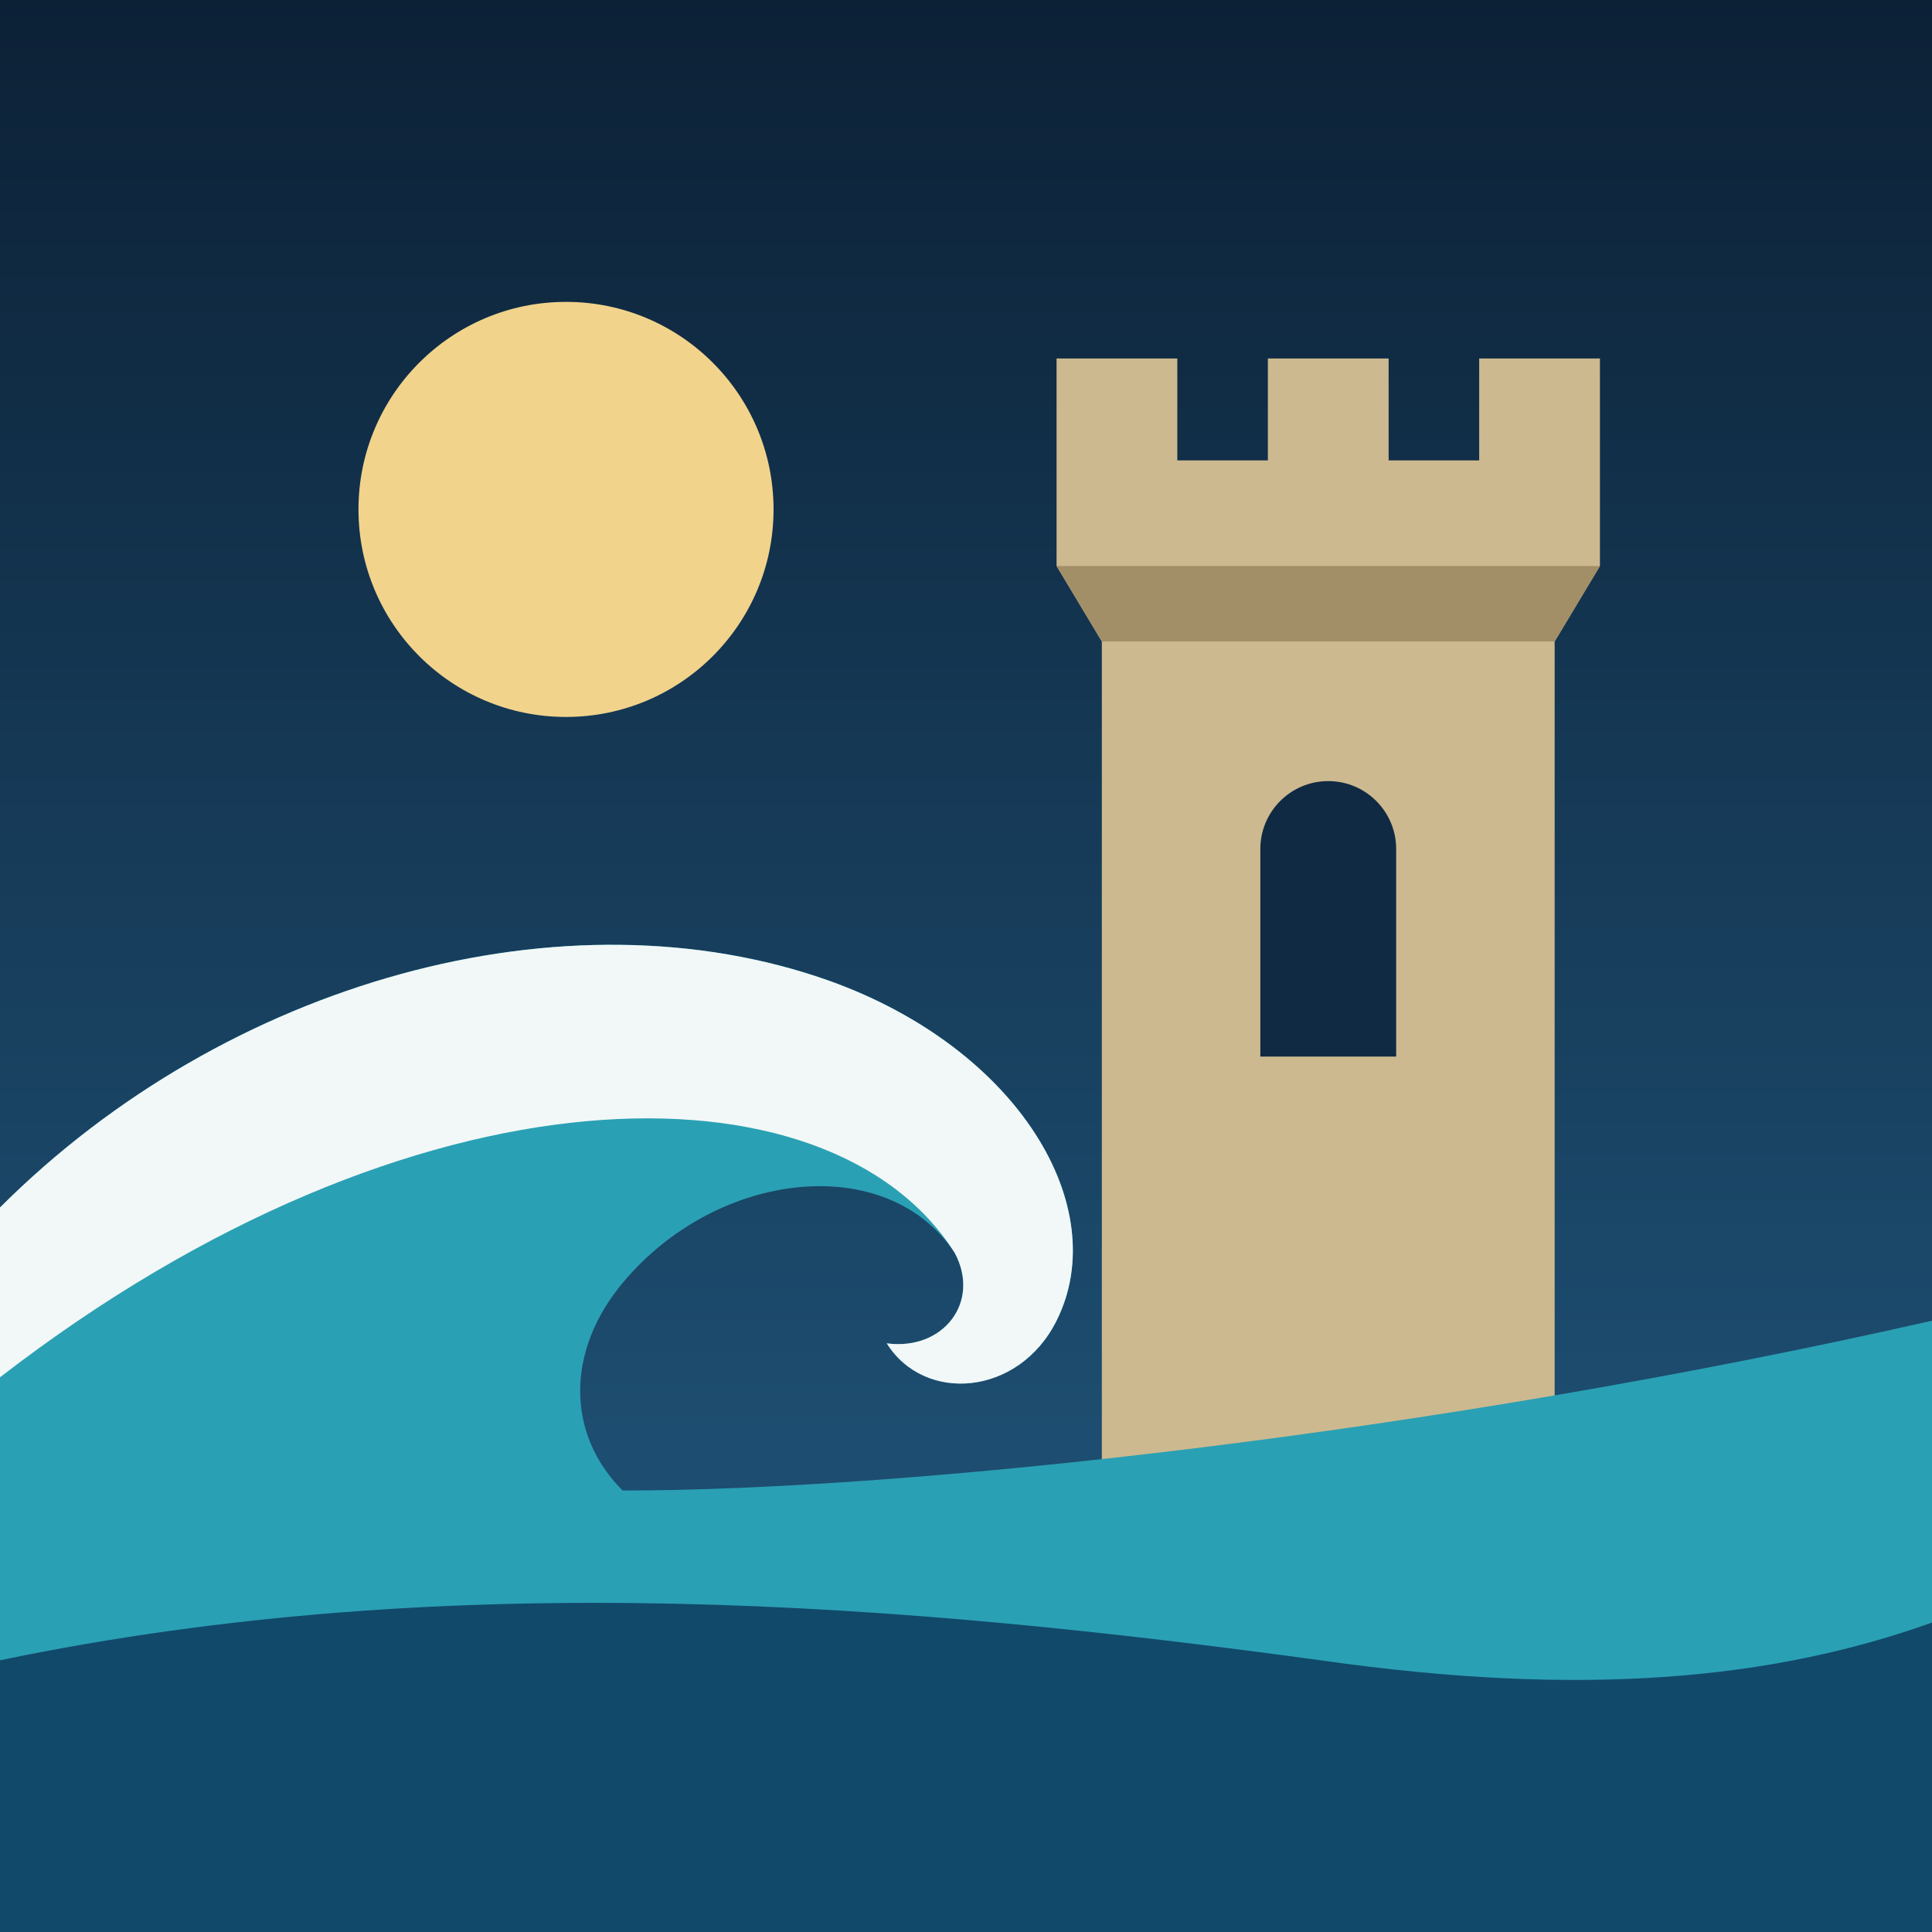
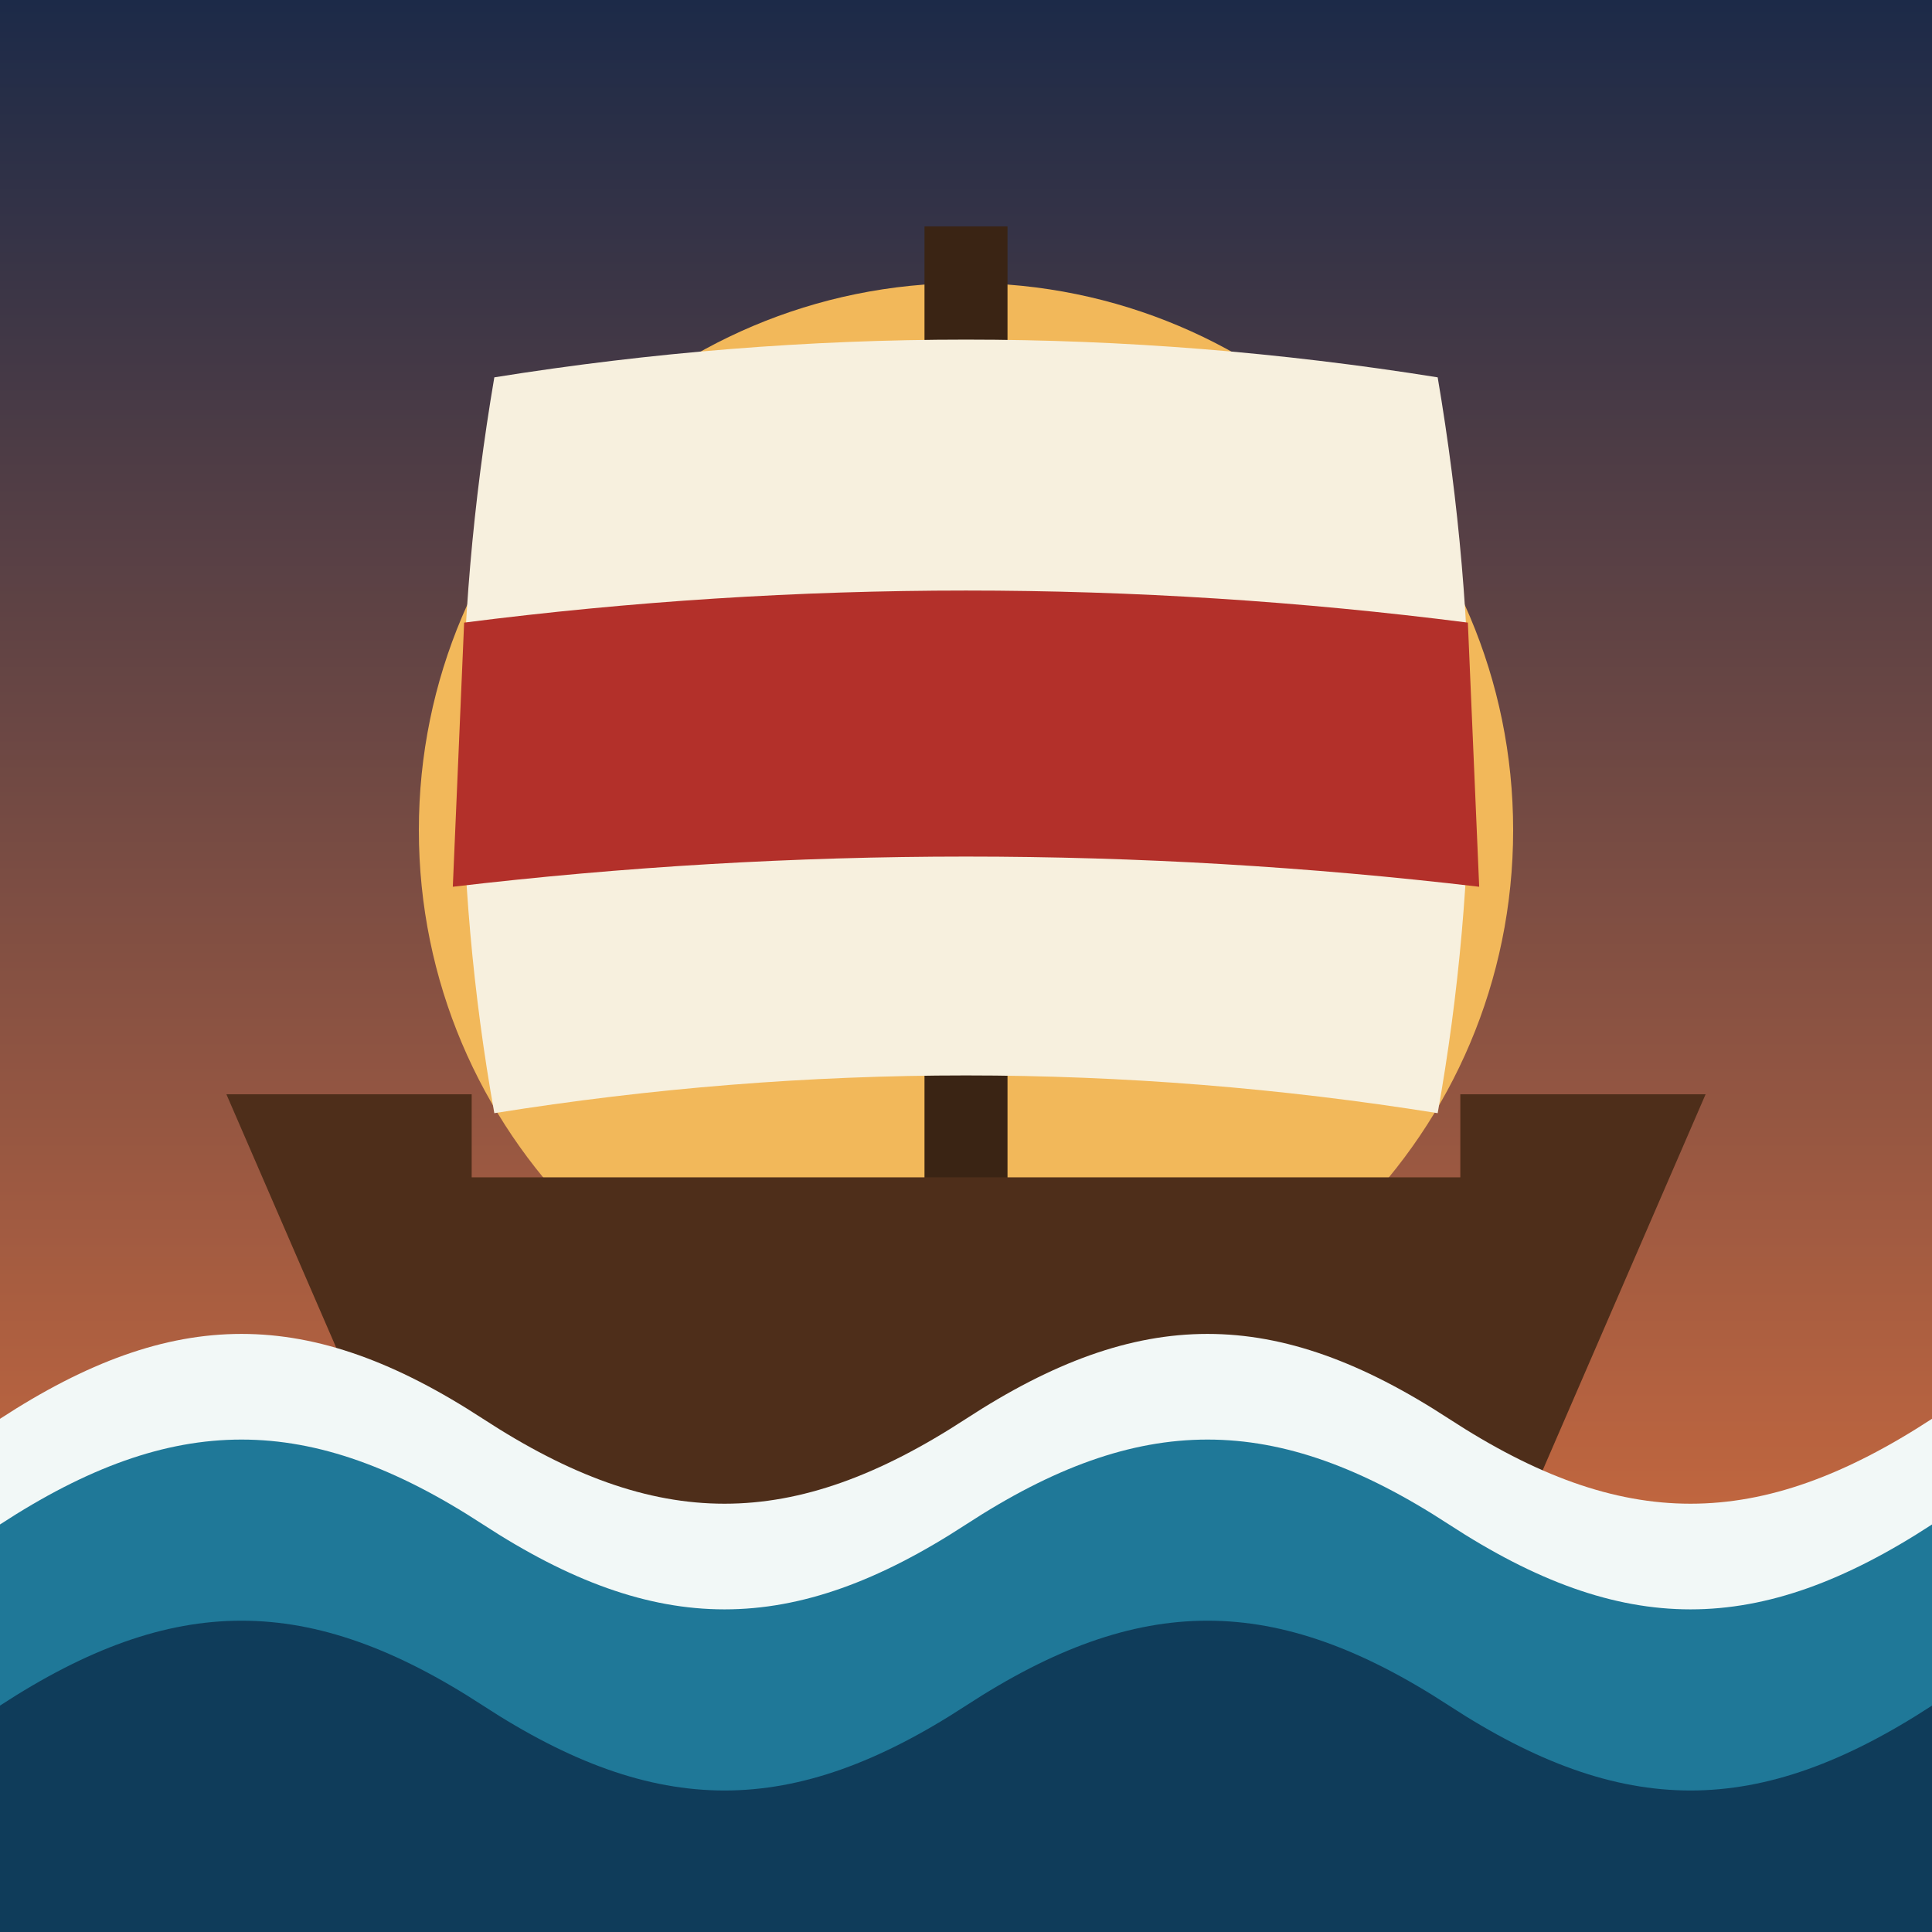
<svg xmlns="http://www.w3.org/2000/svg" viewBox="0 0 1024 1024">
  <defs>
-     <linearGradient id="sky" gradientUnits="userSpaceOnUse" x1="0" y1="0" x2="0" y2="760">
-       <stop offset="0" stop-color="#0c2136" />
-       <stop offset="1" stop-color="#1d4d70" />
+     <linearGradient id="sky" gradientUnits="userSpaceOnUse" x1="0" y1="0" x2="0" y2="800">
+       <stop offset="0" stop-color="#1c2a48" />
+       <stop offset="1" stop-color="#c0663f" />
    </linearGradient>
  </defs>
-   <rect x="-320" y="-320" width="1664" height="1664" fill="url(#sky)" />
-   <circle cx="300" cy="270" r="110" fill="#f1d38c" />
-   <path d="M560 300 V190 h64 v54 h48 v-54 h64 v54 h48 v-54 h64 V300 l-24 40 V1100 H584 V340 Z" fill="#cdb98f" />
-   <path d="M560 300 h288 l-24 40 h-240 z" fill="#a38f67" />
-   <path d="M668 560 v-110 a36 36 0 0 1 72 0 v110 z" fill="#102a43" />
-   <path d="M-320 1344 V800 C-200 790 -90 730 0 640 C120 520 300 470 440 520 C540 556 590 640 560 700 C540 740 490 744 470 712 C500 716 520 690 506 664 C470 610 380 620 330 680 C300 716 300 760 330 790 C480 790 760 760 1024 700 C1120 680 1240 670 1344 670 V1344 Z" fill="#2aa0b4" />
-   <path d="M-320 800 C-200 790 -90 730 0 640 C120 520 300 470 440 520 C540 556 590 640 560 700 C540 740 490 744 470 712 C500 716 520 690 506 664 C440 560 220 560 0 730 C-110 815 -200 845 -320 850 Z" fill="#f2f8f7" />
-   <path d="M-320 1344 V930 C-200 925 -120 905 0 880 C240 830 480 850 700 880 C840 900 940 890 1024 860 C1140 830 1240 830 1344 840 V1344 Z" fill="#11496b" />
+   <rect x="-512" y="-512" width="2048" height="2048" fill="url(#sky)" />
+   <circle cx="512" cy="440" r="290" fill="#f2b85a" />
+   <rect x="490" y="120" width="44" height="580" fill="#3a2414" />
+   <path d="M262 200 Q512 160 762 200 Q796 400 762 590 Q512 550 262 590 Q228 400 262 200 Z" fill="#f7f0de" />
+   <path d="M246 330 Q512 296 778 330 L784 470 Q512 438 240 470 Z" fill="#b3302a" />
+   <path d="M120 580 h130 v44 H774 v-44 h130 L800 820 H224 Z" fill="#4e2e1a" />
+   <path d="M-512 752 C-422 692 -342 692 -256 752 S-92 812 0 752 S164 692 256 752 S420 812 512 752 S676 692 768 752 S932 812 1024 752 S1188 692 1280 752 S1444 812 1536 752 V1536 H-512 Z" fill="#f2f8f7" />
+   <path d="M-512 808 C-422 748 -342 748 -256 808 S-92 868 0 808 S164 748 256 808 S420 868 512 808 S676 748 768 808 S932 868 1024 808 S1188 748 1280 808 S1444 868 1536 808 V1536 H-512 Z" fill="#1f7898" />
+   <path d="M-512 904 C-422 844 -342 844 -256 904 S-92 964 0 904 S164 844 256 904 S420 964 512 904 S676 844 768 904 S932 964 1024 904 S1188 844 1280 904 S1444 964 1536 904 V1536 H-512 Z" fill="#0f3c5a" />
</svg>
